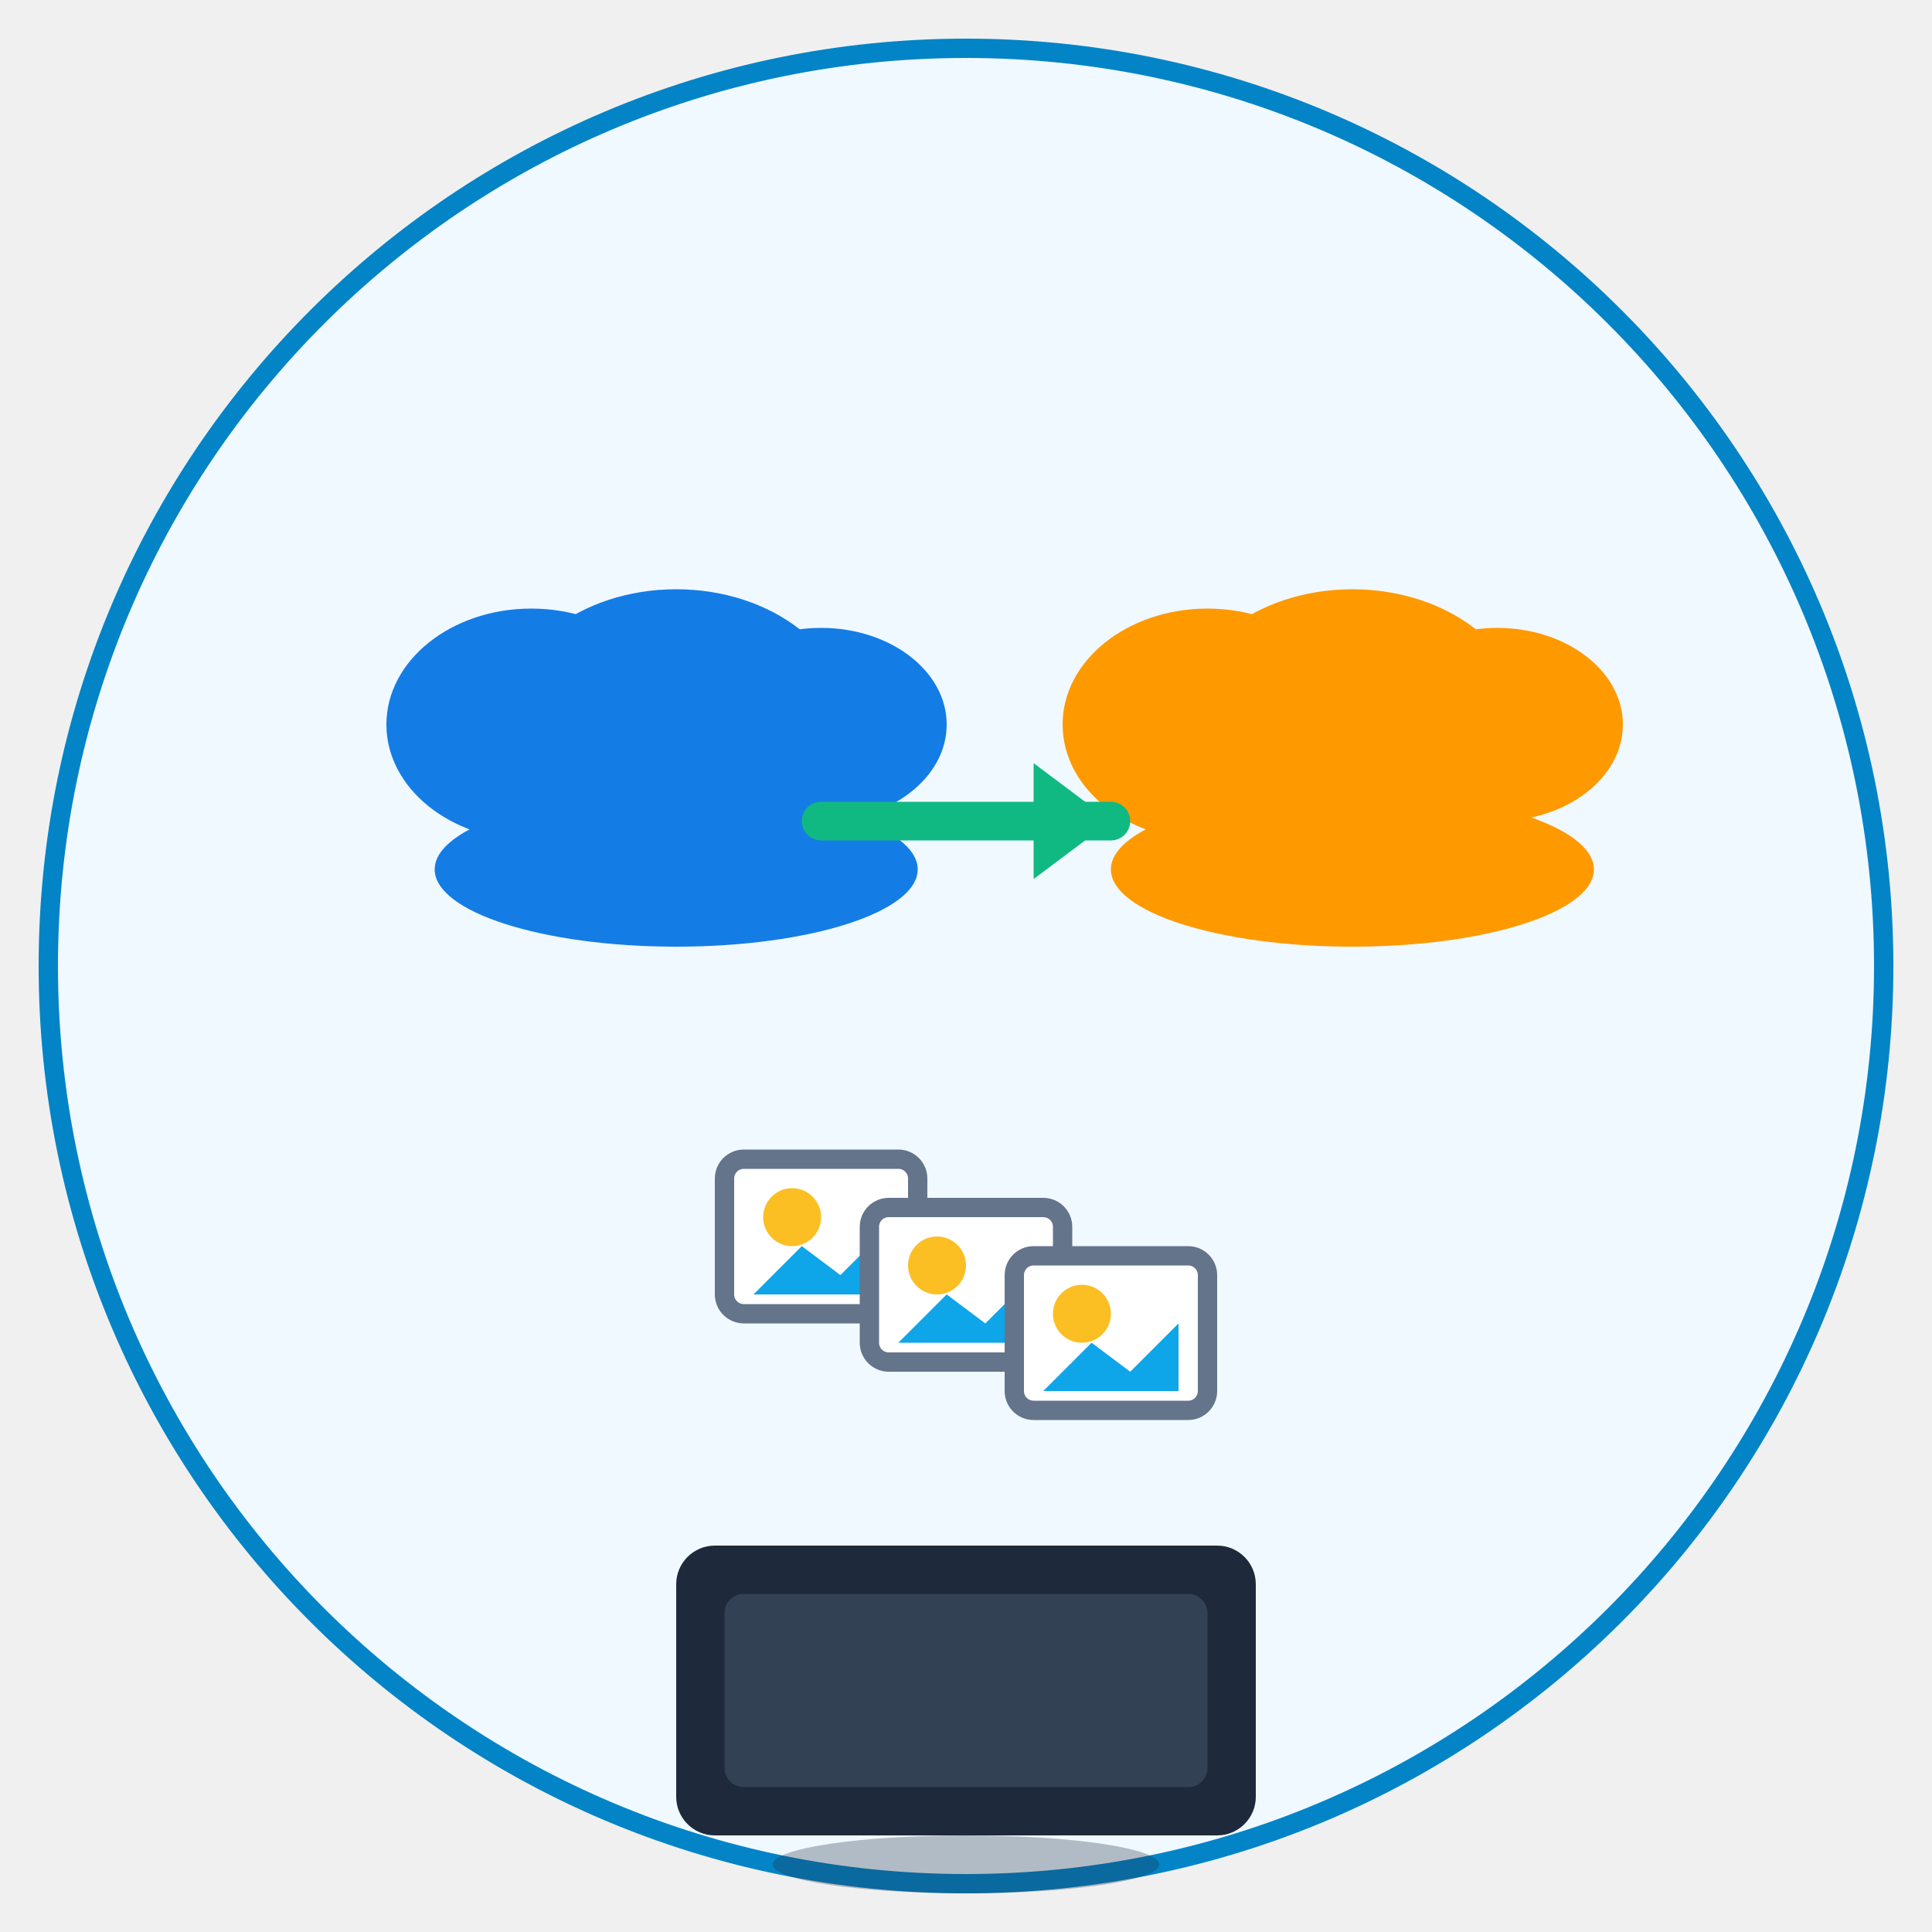
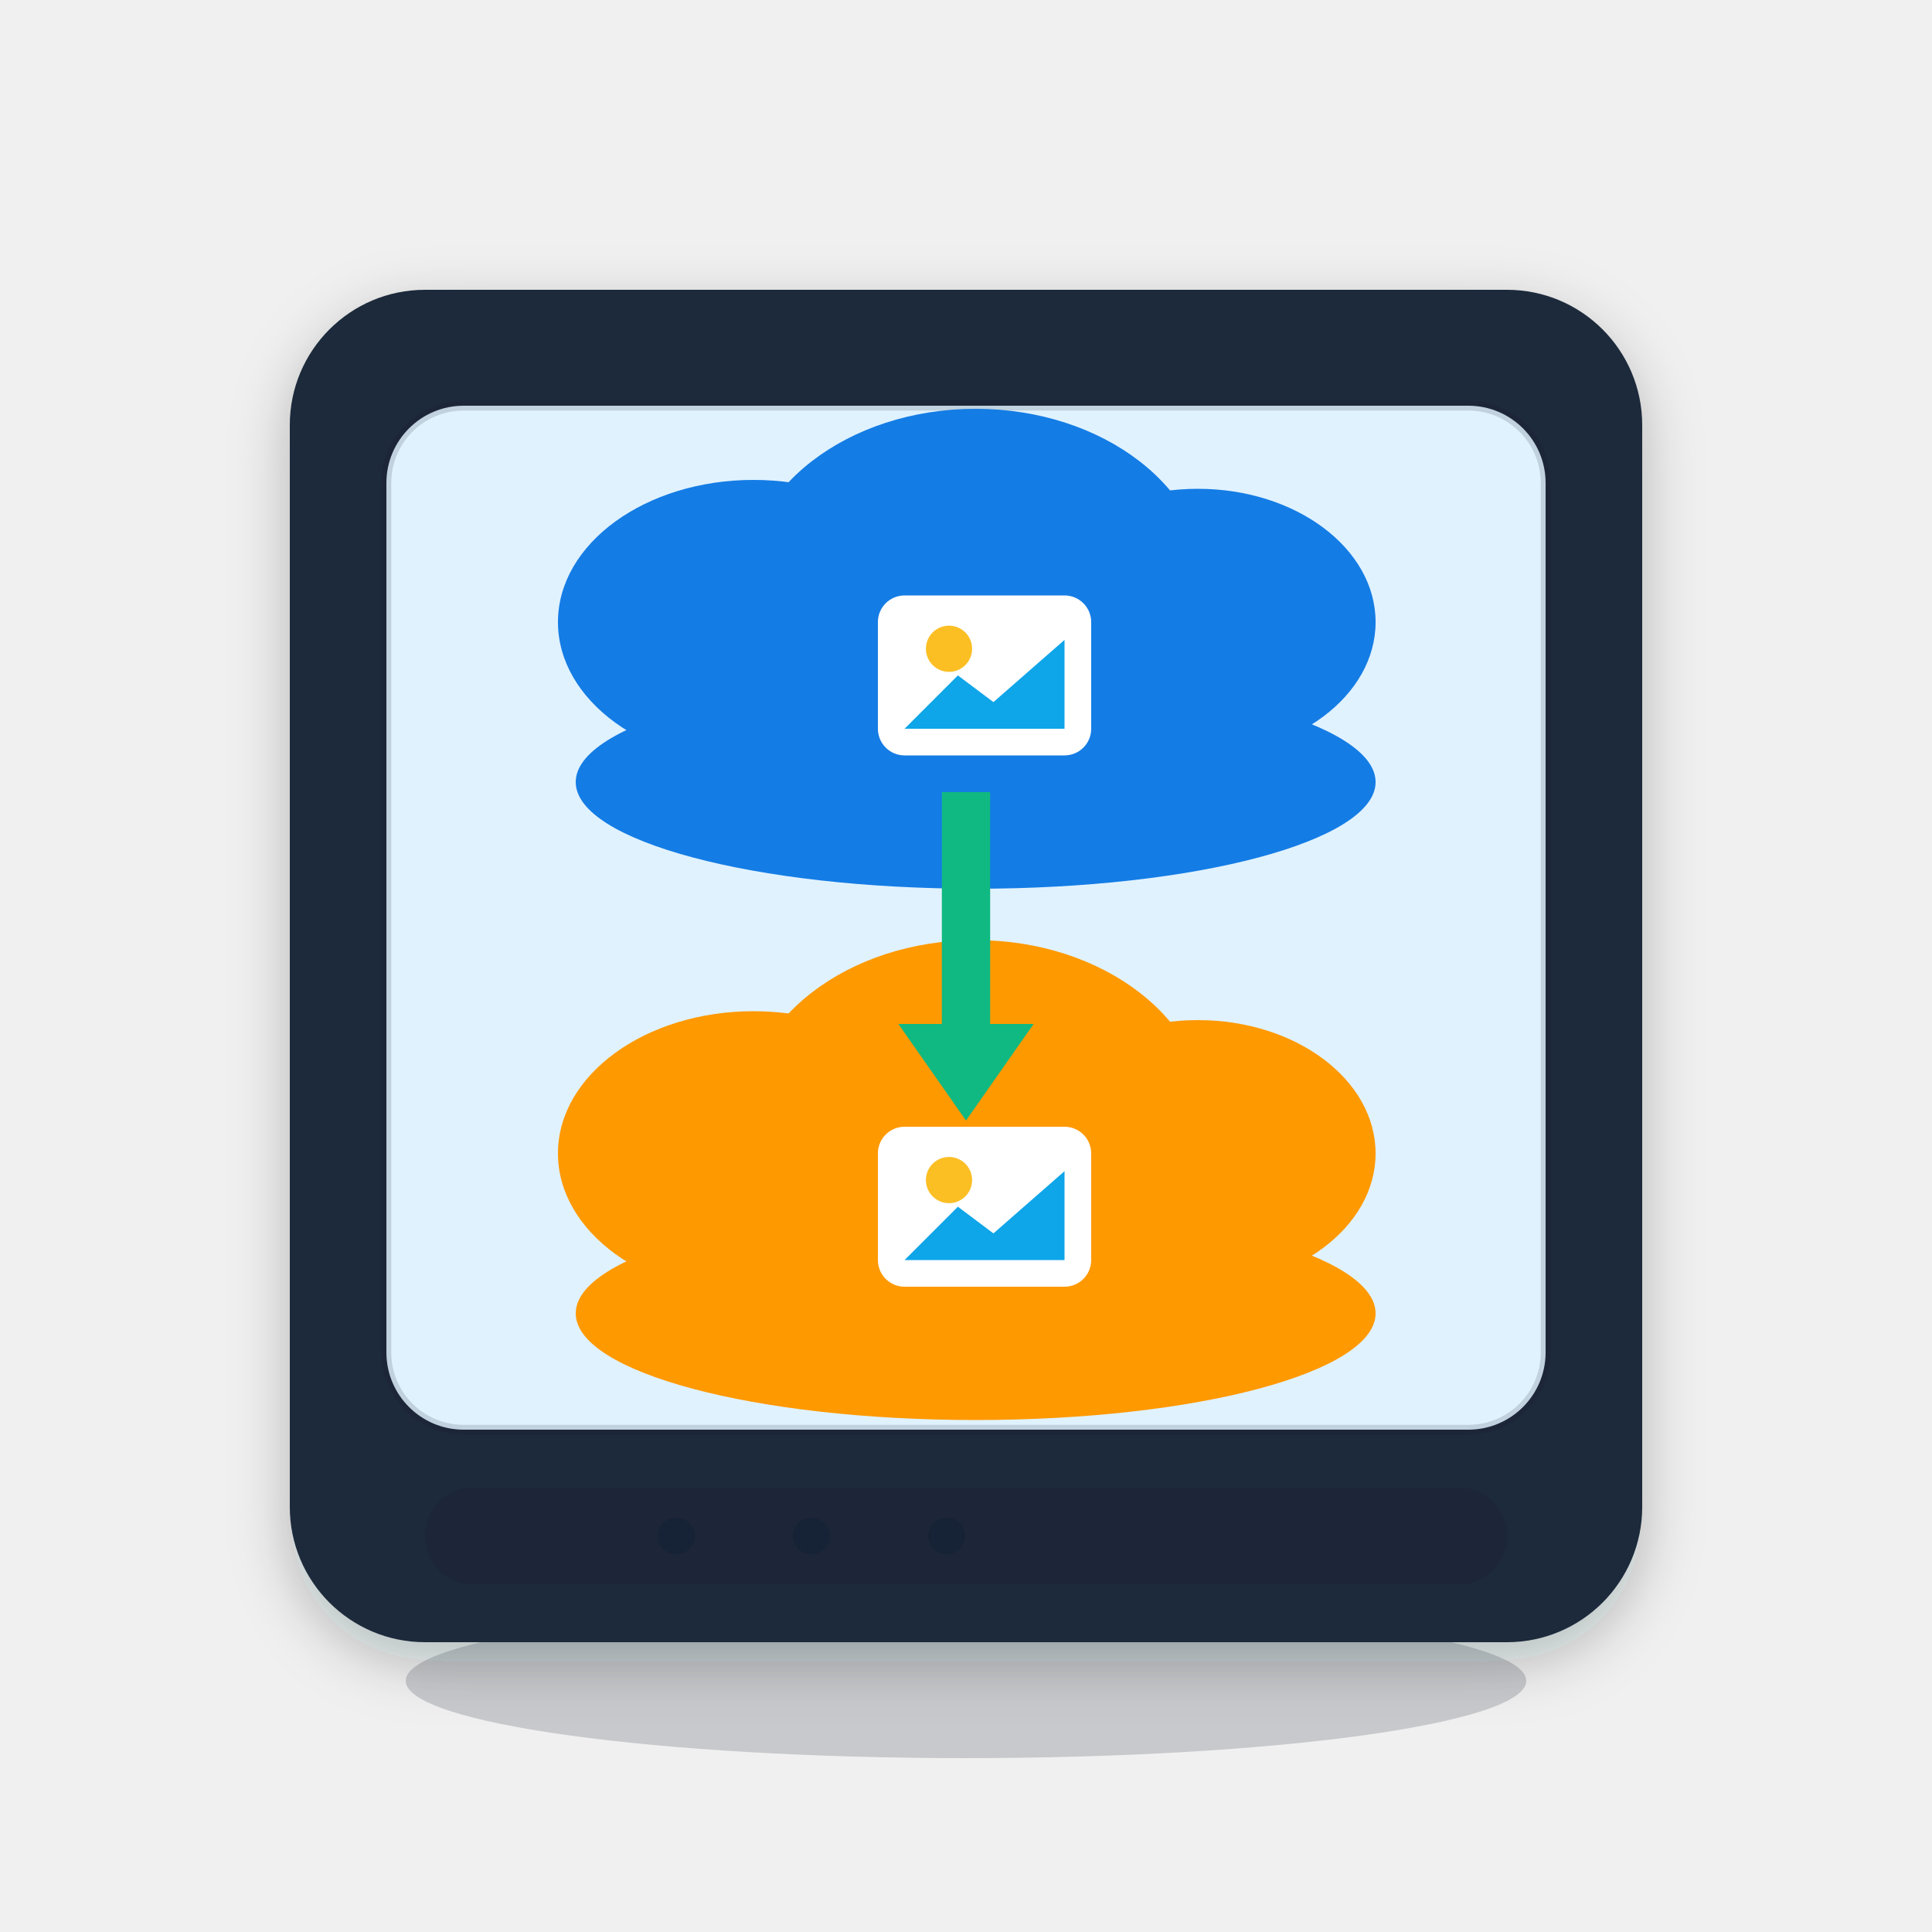
- <svg xmlns="http://www.w3.org/2000/svg" width="200" height="200" viewBox="0 0 200 200">
-   <circle cx="100" cy="100" r="95" fill="#f0f9ff" stroke="#0284c7" stroke-width="2" />
-   <g transform="translate(35, 60)">
-     <ellipse cx="20" cy="15" rx="15" ry="12" fill="#147ce5" />
-     <ellipse cx="35" cy="15" rx="18" ry="14" fill="#147ce5" />
-     <ellipse cx="50" cy="15" rx="13" ry="10" fill="#147ce5" />
-     <rect x="20" y="15" width="30" height="15" fill="#147ce5" />
-     <ellipse cx="35" cy="30" rx="25" ry="8" fill="#147ce5" />
+ <svg xmlns="http://www.w3.org/2000/svg" width="256" height="256" viewBox="0 0 200 200">
+   <defs>
+     <filter id="deviceShadow" x="-20%" y="-20%" width="140%" height="140%">
+       <feDropShadow dx="0" dy="2" stdDeviation="3" flood-color="#0f172a" flood-opacity="0.25" />
+     </filter>
+     <clipPath id="screenClip">
+       <rect x="40" y="42" width="120" height="106" rx="8" />
+     </clipPath>
+   </defs>
+   <ellipse cx="100" cy="174" rx="58" ry="8" fill="#0f172a" fill-opacity="0.18" />
+   <g filter="url(#deviceShadow)">
+     <rect x="30" y="30" width="140" height="140" rx="14" fill="#1e293b" />
+     <rect x="40" y="42" width="120" height="106" rx="8" fill="#e0f2fe" stroke="#0f172a" stroke-opacity="0.15" />
+     <rect x="44" y="154" width="112" height="10" rx="5" fill="#0f172a" fill-opacity="0.16" />
+     <circle cx="70" cy="159" r="1.9" fill="#0f172a" fill-opacity="0.26" />
+     <circle cx="84" cy="159" r="1.9" fill="#0f172a" fill-opacity="0.26" />
+     <circle cx="98" cy="159" r="1.9" fill="#0f172a" fill-opacity="0.26" />
  </g>
-   <g transform="translate(105, 60)">
-     <ellipse cx="20" cy="15" rx="15" ry="12" fill="#ff9900" />
-     <ellipse cx="35" cy="15" rx="18" ry="14" fill="#ff9900" />
-     <ellipse cx="50" cy="15" rx="13" ry="10" fill="#ff9900" />
-     <rect x="20" y="15" width="30" height="15" fill="#ff9900" />
-     <ellipse cx="35" cy="30" rx="25" ry="8" fill="#ff9900" />
-   </g>
-   <g transform="translate(85, 85)">
-     <line x1="0" y1="0" x2="30" y2="0" stroke="#10b981" stroke-width="4" stroke-linecap="round" />
-     <polygon points="30,0 22,-6 22,6" fill="#10b981" />
-   </g>
-   <g transform="translate(75, 120)">
-     <rect x="0" y="0" width="20" height="16" rx="2" fill="#ffffff" stroke="#64748b" stroke-width="2" />
-     <circle cx="7" cy="6" r="3" fill="#fbbf24" />
-     <polygon points="3,14 8,9 12,12 17,7 17,14" fill="#0ea5e9" />
-     <rect x="15" y="5" width="20" height="16" rx="2" fill="#ffffff" stroke="#64748b" stroke-width="2" />
-     <circle cx="22" cy="11" r="3" fill="#fbbf24" />
-     <polygon points="18,19 23,14 27,17 32,12 32,19" fill="#0ea5e9" />
-     <rect x="30" y="10" width="20" height="16" rx="2" fill="#ffffff" stroke="#64748b" stroke-width="2" />
-     <circle cx="37" cy="16" r="3" fill="#fbbf24" />
-     <polygon points="33,24 38,19 42,22 47,17 47,24" fill="#0ea5e9" />
-   </g>
-   <g transform="translate(70, 160)">
-     <rect x="0" y="0" width="60" height="30" rx="4" fill="#1e293b" />
-     <rect x="5" y="5" width="50" height="20" rx="2" fill="#334155" />
-     <ellipse cx="30" cy="33" rx="20" ry="3" fill="#1e293b" opacity="0.3" />
+   <g clip-path="url(#screenClip)">
+     <g transform="translate(55, 46) scale(0.92)">
+       <ellipse cx="25" cy="20" rx="22" ry="16" fill="#147ce5" />
+       <ellipse cx="50" cy="16" rx="26" ry="20" fill="#147ce5" />
+       <ellipse cx="75" cy="20" rx="20" ry="15" fill="#147ce5" />
+       <rect x="25" y="20" width="50" height="18" fill="#147ce5" />
+       <ellipse cx="50" cy="38" rx="45" ry="12" fill="#147ce5" />
+       <rect x="40" y="18" width="22" height="16" rx="2" fill="#ffffff" stroke="#ffffff" stroke-width="2" />
+       <circle cx="47" cy="23" r="2.6" fill="#fbbf24" />
+       <polygon points="42,32 48,26 52,29 60,22 60,32" fill="#0ea5e9" />
+     </g>
+     <g transform="translate(55, 101) scale(0.92)">
+       <ellipse cx="25" cy="20" rx="22" ry="16" fill="#ff9900" />
+       <ellipse cx="50" cy="16" rx="26" ry="20" fill="#ff9900" />
+       <ellipse cx="75" cy="20" rx="20" ry="15" fill="#ff9900" />
+       <rect x="25" y="20" width="50" height="18" fill="#ff9900" />
+       <ellipse cx="50" cy="38" rx="45" ry="12" fill="#ff9900" />
+       <rect x="40" y="18" width="22" height="16" rx="2" fill="#ffffff" stroke="#ffffff" stroke-width="2" />
+       <circle cx="47" cy="23" r="2.6" fill="#fbbf24" />
+       <polygon points="42,32 48,26 52,29 60,22 60,32" fill="#0ea5e9" />
+     </g>
+     <g transform="translate(100, 82)">
+       <path d="M 0 0 L 0 30" stroke="#10b981" stroke-width="5" stroke-linecap="butt" fill="none" />
+       <polygon points="0,34 -7,24 7,24" fill="#10b981" />
+     </g>
  </g>
</svg>
